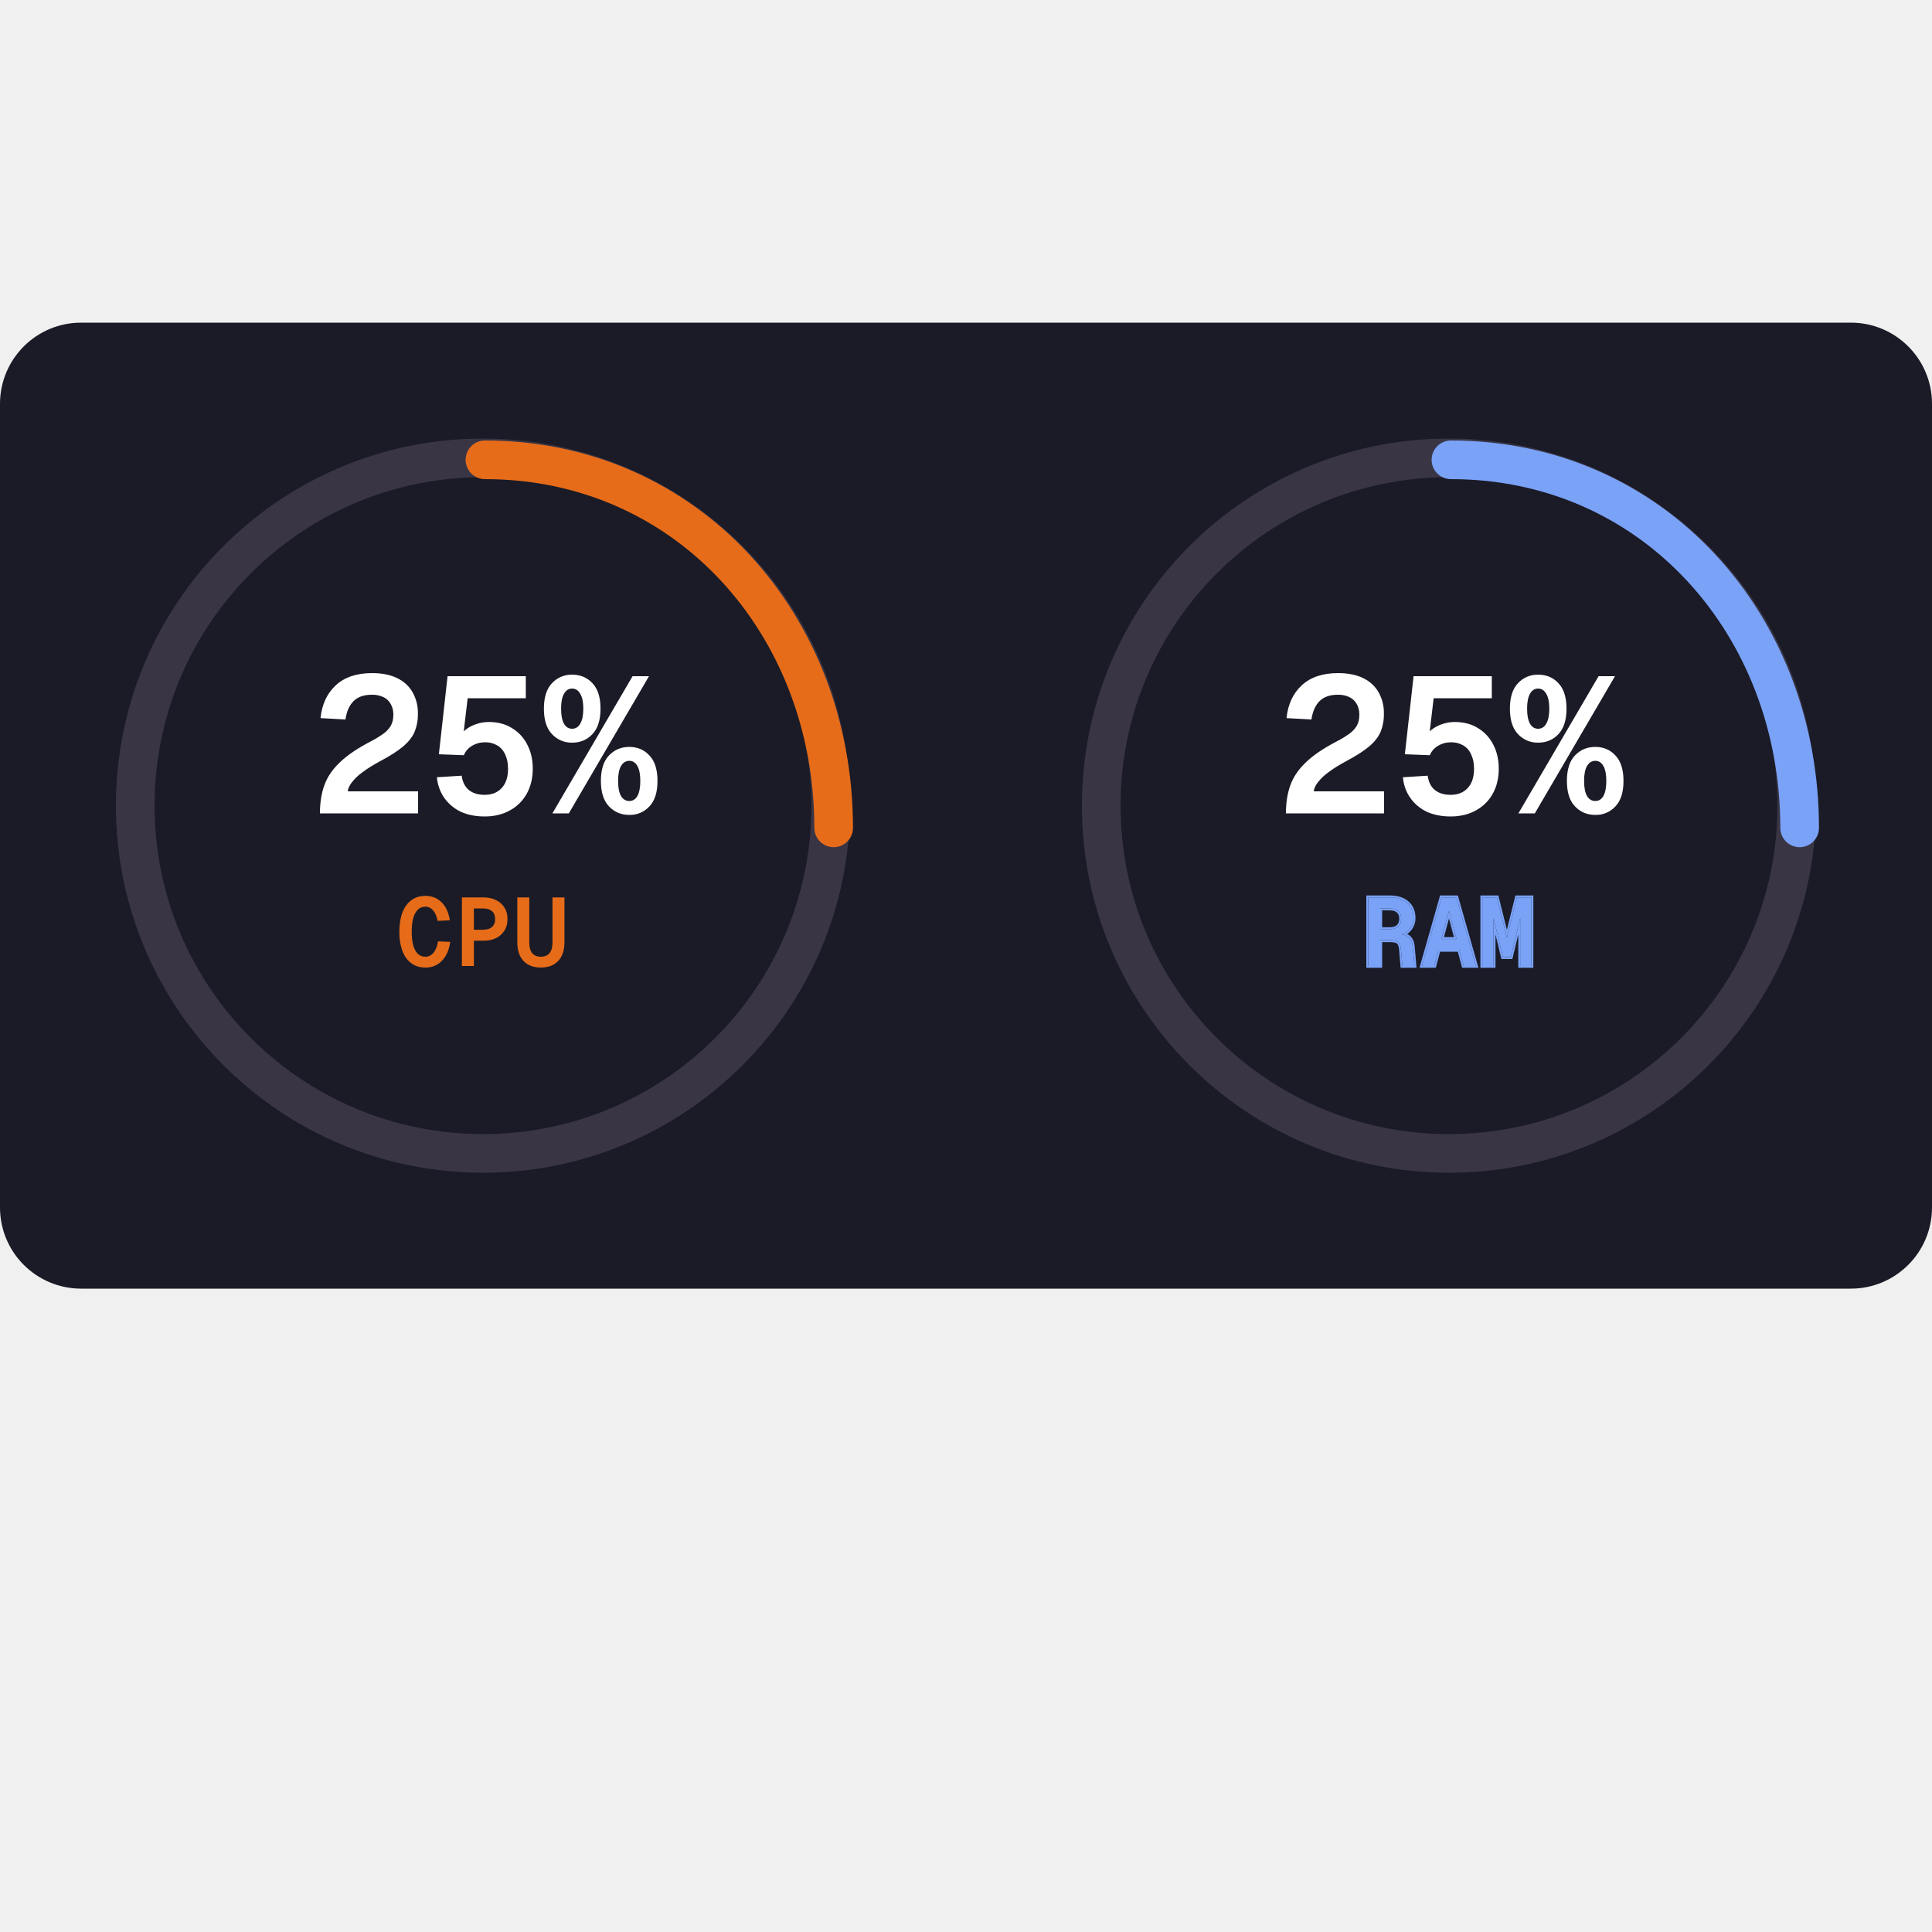
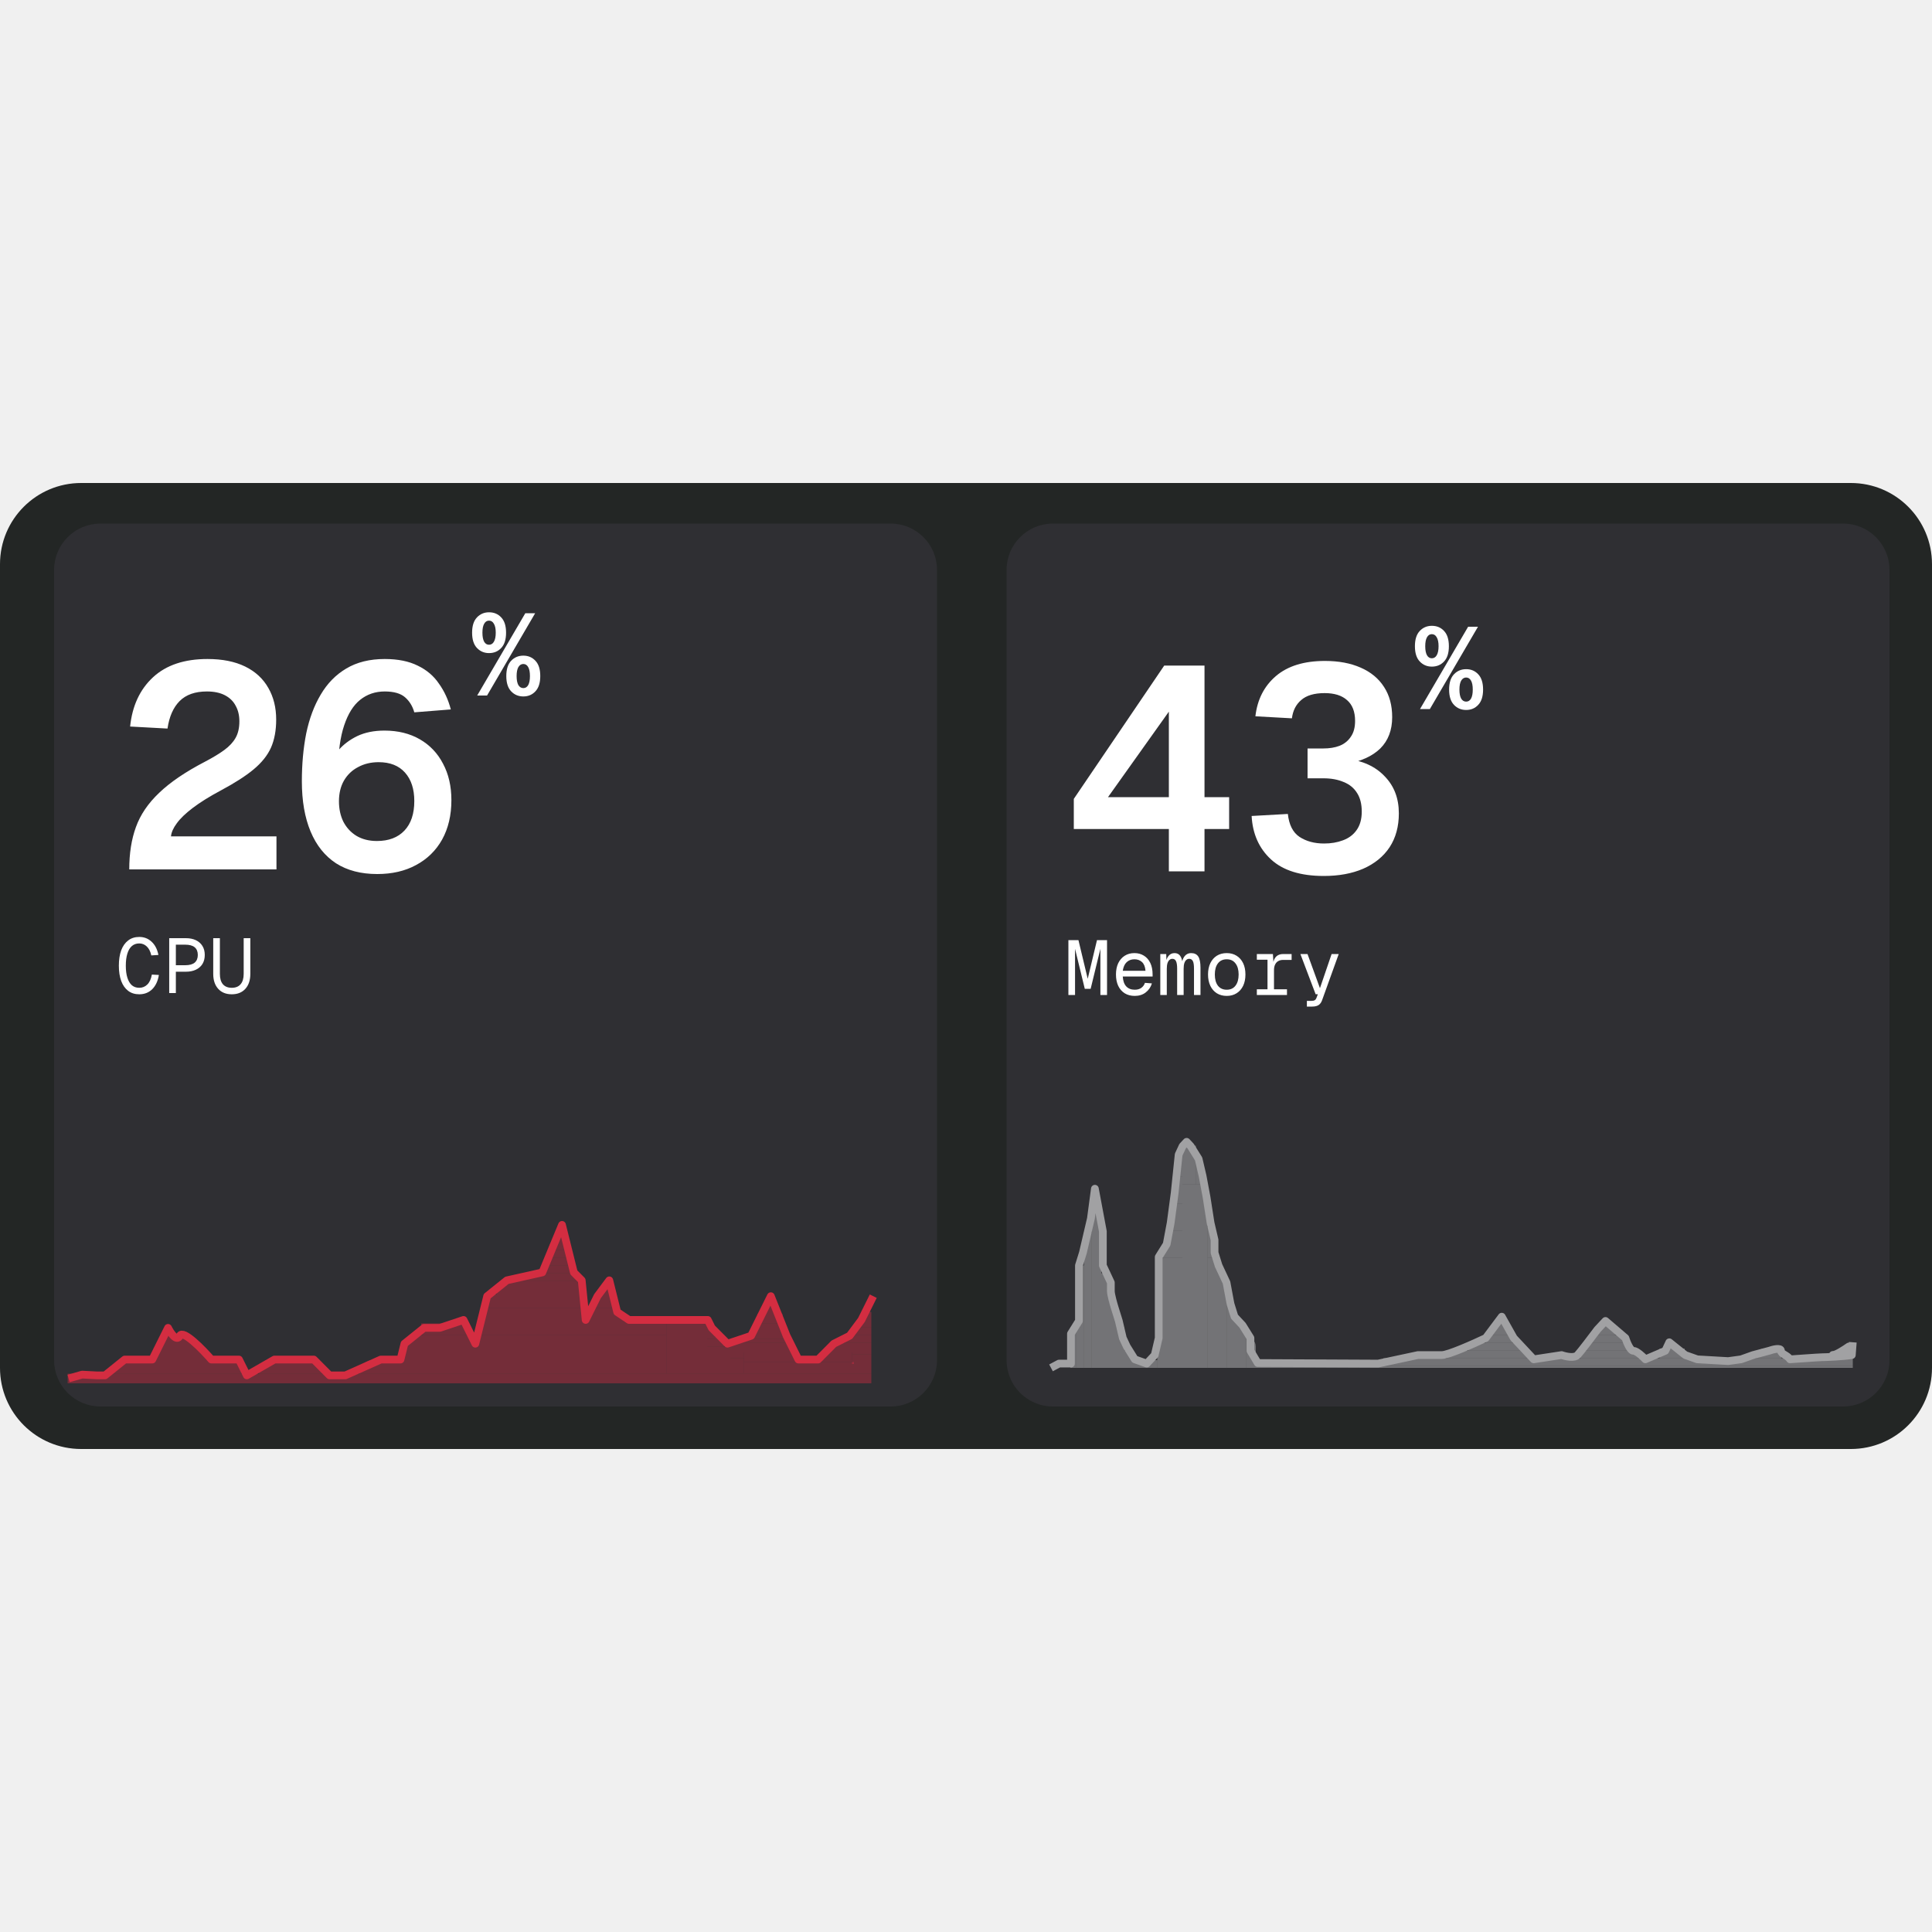
- <svg xmlns="http://www.w3.org/2000/svg" width="1000" height="1000" fill="none" viewBox="0 0 1000 1000">
-   <g clip-path="url(#a)">
-     <rect width="1000" height="500" y="167" fill="#1a1b26" rx="42" />
-     <circle cx="250" cy="417" r="180" stroke="#393545" stroke-width="20" />
-     <path stroke="#e66c1a" stroke-linecap="round" stroke-width="20" d="M251 238c104.93 0 180.5 85.57 180.5 190.5" />
-     <path fill="#e66c1a" d="M220.2 500.8q-4.35 0-7.35-2.25t-4.6-6.4a28 28 0 0 1-1.55-9.85q0-5.75 1.55-9.9 1.6-4.15 4.6-6.4 3-2.3 7.35-2.3 5 0 8.35 3.3t4.3 9.35l-6.35.3q-.65-3.6-2.35-5.45a5 5 0 0 0-3.95-1.9q-2.35 0-3.95 1.55a9.5 9.5 0 0 0-2.35 4.4q-.8 2.9-.8 7.05 0 4.1.8 7a9.5 9.5 0 0 0 2.35 4.4q1.6 1.5 3.95 1.5 2.4 0 4.15-2 1.75-2.05 2.35-5.95l6.35.25q-.9 6.3-4.3 9.8a11.3 11.3 0 0 1-8.55 3.5m18.88-.8v-35.5h11.25q3.65 0 6.45 1.4t4.35 3.9a11 11 0 0 1 1.55 5.95q0 3.4-1.55 5.9a10.5 10.5 0 0 1-4.35 3.9q-2.8 1.35-6.45 1.35h-5.05V500zm6.2-18.75h4.4q3.35 0 4.95-1.4a5.2 5.2 0 0 0 1.65-4.1q0-2.75-1.65-4.15-1.6-1.4-4.95-1.4h-4.4zm34.68 19.55q-5.75 0-9-3.4-3.2-3.45-3.2-9.7v-23.2h6.2v23.6q0 3.4 1.5 5.25 1.54 1.85 4.5 1.85t4.45-1.85q1.55-1.84 1.55-5.25v-23.6h6.2v23.2q0 6.25-3.25 9.7-3.2 3.4-8.95 3.4" />
-     <path fill="#fff" d="M165.6 421q0-8.3 2.3-14.6 2.3-6.4 8-11.8 5.7-5.5 15.9-10.8a53 53 0 0 0 6.6-4 13.5 13.5 0 0 0 3.9-4.2q1.3-2.3 1.3-5.7 0-3.1-1.3-5.4a8.4 8.4 0 0 0-3.7-3.6 13 13 0 0 0-6.2-1.3q-6.1 0-9.4 3.3t-4.2 9.5l-12.9-.7q1.1-10.7 7.9-17t18.8-6.3q7.7 0 13 2.6t8 7.4a21.5 21.5 0 0 1 2.7 10.9 24 24 0 0 1-1.8 9.7q-1.8 4-6 7.5-4.1 3.4-11.2 7.2-6 3.2-9.8 6.1a26 26 0 0 0-5.5 5.3q-1.8 2.4-2 4.5h36.4V421zm85.26 1.6q-7.3 0-12.7-2.6a22 22 0 0 1-8.4-7.3 21.6 21.6 0 0 1-3.6-10.4l12.8-.8q.7 4.9 3.7 7.4 3.1 2.5 8.2 2.5 5.6 0 8.8-3.5 3.3-3.5 3.3-10 0-4.3-1.5-7.4a10 10 0 0 0-4.1-4.7 12.3 12.3 0 0 0-6.4-1.6q-3.6 0-6.6 1.8t-4.3 4.9l-12.9-.5 4.5-40.4h40.5v11.4h-30.1l-2.7 22.8-2.6-1.4q1.6-3 4.1-5a18 18 0 0 1 5.6-3q3.2-1.1 6.5-1.1 7 0 12.1 3.2a21 21 0 0 1 7.9 8.6q2.8 5.4 2.8 12.4 0 7.3-3.1 12.9a21.7 21.7 0 0 1-8.8 8.7q-5.6 3.1-13 3.1m45.26-38.2a13.8 13.8 0 0 1-10.4-4.4q-4.2-4.4-4.2-13.2t4.2-13.2a13.8 13.8 0 0 1 10.4-4.4q6.4 0 10.5 4.4 4.2 4.4 4.2 13.2t-4.2 13.2q-4.1 4.4-10.5 4.4m0-7.2q2.7 0 4.2-2.6 1.6-2.7 1.6-7.8t-1.6-7.7q-1.5-2.7-4.2-2.7t-4.2 2.7q-1.5 2.6-1.5 7.7t1.5 7.8q1.5 2.6 4.2 2.6m-10.2 43.8 41.5-71h8.5l-41.5 71zm39.8.8q-6.3 0-10.5-4.4t-4.2-13.2 4.2-13.2 10.5-4.4 10.4 4.4q4.2 4.4 4.2 13.2t-4.2 13.2a13.6 13.6 0 0 1-10.4 4.4m0-7.2q2.7 0 4.2-2.6 1.5-2.7 1.5-7.8t-1.5-7.7q-1.5-2.7-4.2-2.7t-4.3 2.7q-1.5 2.6-1.5 7.7t1.5 7.8q1.6 2.6 4.3 2.6" />
-     <circle cx="750" cy="417" r="180" stroke="#393545" stroke-width="20" />
-     <path stroke="#7aa2f7" stroke-linecap="round" stroke-width="20" d="M751 238c104.93 0 180.5 85.57 180.5 190.5" />
-     <mask id="b" width="87" height="38" x="707" y="463" fill="#000" maskUnits="userSpaceOnUse">
-       <path fill="#fff" d="M707 463h87v38h-87z" />
-       <path d="M708.2 500v-35.5h11.25q5.7 0 8.95 2.85t3.25 7.8q0 2.55-1.15 4.5a8.5 8.5 0 0 1-2.95 3.1 9 9 0 0 1-4.05 1.25l-.2-.65q3.85.15 5.75 1.7 1.9 1.5 2.2 4.95l.85 10h-6.2l-.75-8.55a7 7 0 0 0-.75-2.95 3 3 0 0 0-1.75-1.45 10 10 0 0 0-3.2-.4h-5.05V500zm6.2-19.05h4.9q2.9 0 4.4-1.4 1.55-1.4 1.55-4t-1.55-3.95q-1.5-1.4-4.4-1.4h-4.9zM736.03 500l10.1-35.5h7.7l10.1 35.5h-6.35l-7.6-28.5-7.6 28.5zm6.2-8.4 1.7-5.55h12.1l1.7 5.55zm35.68 3.8-5.6-23.3.75-.1v28h-5.8v-35.5h7.5l6.15 24.7h-1.9l6.15-24.7h7.5V500h-5.8v-28l.75.1-5.6 23.3z" />
-     </mask>
-     <path fill="#7aa2f7" d="M708.2 500v-35.5h11.25q5.7 0 8.95 2.85t3.25 7.8q0 2.55-1.15 4.5a8.5 8.5 0 0 1-2.95 3.1 9 9 0 0 1-4.05 1.25l-.2-.65q3.85.15 5.75 1.7 1.9 1.5 2.2 4.95l.85 10h-6.2l-.75-8.55a7 7 0 0 0-.75-2.95 3 3 0 0 0-1.75-1.45 10 10 0 0 0-3.2-.4h-5.05V500zm6.2-19.05h4.9q2.9 0 4.4-1.4 1.55-1.4 1.55-4t-1.55-3.95q-1.5-1.4-4.4-1.4h-4.9zM736.03 500l10.1-35.5h7.7l10.1 35.5h-6.35l-7.6-28.5-7.6 28.5zm6.2-8.4 1.7-5.55h12.1l1.7 5.55zm35.68 3.8-5.6-23.3.75-.1v28h-5.8v-35.5h7.5l6.15 24.7h-1.9l6.15-24.7h7.5V500h-5.8v-28l.75.1-5.6 23.3z" />
-     <path fill="#7aa2f7" d="M708.2 500h-1v1h1zm0-35.5v-1h-1v1zm20.2 2.85.66-.75zm2.1 12.3-.86-.5h-.01zm-2.95 3.1.51.86h.01v-.01zM723.5 484l-.96.3.24.75.79-.05zm-.2-.65.04-1-1.41-.05.41 1.34zm5.75 1.7-.63.77v.01h.01zm2.2 4.95 1-.08zm.85 10v1h1.09l-.1-1.08zm-6.2 0-1 .09.08.91h.92zm-.75-8.55-1 .08zm-.75-2.95-.89.46.01.02.01.02zm-1.75-1.45-.33.94h.01zm-8.25-.4v-1h-1v1zm0 13.35v1h1v-1zm0-19.05h-1v1h1zm9.3-1.4-.67-.74h-.01zm0-7.95-.68.73.01.01.01.01zm-9.3-1.4v-1h-1v1zm-6.2 29.8h1v-35.5h-2V500zm0-35.5v1h11.25v-2H708.2zm11.25 0v1c3.64 0 6.36.9 8.3 2.6l.65-.75.66-.75c-2.4-2.1-5.65-3.1-9.61-3.1zm8.95 2.85-.66.75c1.92 1.68 2.91 4 2.91 7.05h2c0-3.54-1.17-6.43-3.6-8.55zm3.25 7.8h-1a7.7 7.7 0 0 1-1.01 4l.86.5.86.5a9.7 9.7 0 0 0 1.29-5zm-1.15 4.5-.87-.5a7.5 7.5 0 0 1-2.6 2.75l.52.85.53.85a9.5 9.5 0 0 0 3.3-3.46zm-2.95 3.1-.51-.86a8 8 0 0 1-3.6 1.11l.06 1 .07 1q2.43-.16 4.5-1.39zM723.5 484l.96-.3-.2-.64-.96.29-.96.3.2.64zm-.2-.65-.04 1c2.47.1 4.13.64 5.16 1.47l.63-.77.63-.78c-1.5-1.22-3.67-1.81-6.34-1.92zm5.75 1.7-.62.78c.97.77 1.64 2.11 1.82 4.26l1-.09 1-.09c-.22-2.45-1.02-4.41-2.58-5.65zm2.2 4.95-1 .08.85 10 1-.08 1-.08-.85-10zm.85 10v-1h-6.2v2h6.2zm-6.2 0 1-.09-.75-8.55-1 .09-1 .09.75 8.55zm-.75-8.55 1-.08a8 8 0 0 0-.88-3.37l-.87.5-.87.5c.3.52.53 1.33.62 2.53zm-.75-2.95.89-.46q-.77-1.43-2.32-1.94l-.32.95-.32.95q.85.28 1.18.96zm-1.75-1.45.33-.94q-1.4-.47-3.53-.46v2a9 9 0 0 1 2.87.34zm-3.2-.4v-1h-5.05v2h5.05zm-5.05 0h-1V500h2v-13.35zm0 13.35v-1h-6.2v2h6.2zm0-19.05v1h4.9v-2h-4.9zm4.9 0v1c2.08 0 3.83-.5 5.08-1.67l-.68-.73-.68-.73c-.75.7-1.93 1.13-3.72 1.13zm4.4-1.4.67.74c1.3-1.17 1.88-2.8 1.88-4.74h-2c0 1.52-.45 2.56-1.22 3.26zm1.55-4h1c0-1.94-.59-3.57-1.9-4.7l-.65.75-.66.75c.76.67 1.21 1.67 1.21 3.2zm-1.55-3.95.68-.73c-1.25-1.17-3-1.67-5.08-1.67v2c1.79 0 2.97.43 3.72 1.13zm-4.4-1.4v-1h-4.9v2h4.9zm-4.9 0h-1v10.75h2V470.2zm21.63 29.8-.96-.27-.36 1.27h1.32zm10.1-35.5v-1h-.75l-.21.73zm7.7 0 .96-.27-.2-.73h-.76zm10.1 35.5v1h1.33l-.37-1.27zm-6.35 0-.97.26.2.74h.77zm-7.6-28.5.97-.26-.97-3.62-.97 3.62zm-7.6 28.5v1h.77l.2-.74zm-.15-8.4-.96-.3-.4 1.3h1.36zm1.7-5.55v-1h-.74l-.22.7zm12.1 0 .96-.3-.22-.7h-.74zm1.7 5.55v1h1.35l-.4-1.3zm-21.7 8.4.96.27 10.1-35.5-.96-.27-.96-.27-10.1 35.5zm10.1-35.5v1h7.7v-2h-7.7zm7.7 0-.96.27 10.1 35.5.96-.27.96-.27-10.1-35.5zm10.1 35.5v-1h-6.35v2h6.35zm-6.35 0 .97-.26-7.6-28.5-.97.26-.97.26 7.6 28.5zm-7.6-28.5-.97-.26-7.6 28.5.97.26.97.26 7.6-28.5zm-7.6 28.5v-1h-6.35v2h6.35zm-.15-8.4.96.3 1.7-5.56-.96-.29-.96-.3-1.7 5.56zm1.7-5.55v1h12.1v-2h-12.1zm12.1 0-.96.3 1.7 5.54.96-.29.96-.3-1.7-5.54zm1.7 5.55v-1h-15.5v2h15.5zm20.18 3.8-.97.23.18.77h.8zm-5.6-23.3-.13-1-1.1.15.26 1.08zm.75-.1h1v-1.14l-1.13.15zm0 28v1h1v-1zm-5.8 0h-1v1h1zm0-35.5v-1h-1v1zm7.5 0 .97-.24-.19-.76h-.78zm6.15 24.7v1h1.28l-.3-1.24zm-1.9 0-.97-.24-.3 1.24H779zm6.15-24.7v-1h-.78l-.19.76zm7.5 0h1v-1h-1zm0 35.5v1h1v-1zm-5.8 0h-1v1h1zm0-28 .13-1-1.13-.14V472zm.75.1.97.23.26-1.07-1.1-.15zm-5.6 23.3v1h.79l.18-.77zm-4.1 0 .97-.23-5.6-23.3-.97.23-.97.23 5.6 23.3zm-5.6-23.3.13 1 .75-.1-.13-1-.13-1-.75.1zm.75-.1h-1v28h2v-28zm0 28v-1h-5.8v2h5.8zm-5.8 0h1v-35.5h-2V500zm0-35.5v1h7.5v-2h-7.5zm7.5 0-.97.24 6.15 24.7.97-.24.97-.24-6.15-24.7zm6.15 24.7v-1h-1.9v2h1.9zm-1.9 0 .97.24 6.15-24.7-.97-.24-.97-.24-6.15 24.7zm6.15-24.7v1h7.5v-2h-7.5zm7.5 0h-1V500h2v-35.5zm0 35.5v-1h-5.8v2h5.8zm-5.8 0h1v-28h-2v28zm0-28-.13 1 .75.1.13-1 .13-1-.75-.1zm.75.1-.97-.23-5.6 23.3.97.23.97.23 5.6-23.3zm-5.6 23.3v-1h-4.1v2h4.1z" mask="url(#b)" />
-     <path fill="#fff" d="M665.6 421q0-8.3 2.3-14.6 2.3-6.4 8-11.8 5.7-5.5 15.9-10.8a53 53 0 0 0 6.6-4 13.5 13.5 0 0 0 3.9-4.2q1.3-2.3 1.3-5.7 0-3.1-1.3-5.4a8.4 8.4 0 0 0-3.7-3.6 13 13 0 0 0-6.2-1.3q-6.1 0-9.4 3.3t-4.2 9.5l-12.9-.7q1.1-10.7 7.9-17t18.8-6.3q7.7 0 13 2.6t8 7.4a21.5 21.5 0 0 1 2.7 10.9 24 24 0 0 1-1.8 9.7q-1.8 4-6 7.5-4.1 3.4-11.2 7.2-6 3.2-9.8 6.1a26 26 0 0 0-5.5 5.3q-1.8 2.4-2 4.5h36.4V421zm85.26 1.6q-7.3 0-12.7-2.6a22 22 0 0 1-8.4-7.3 21.6 21.6 0 0 1-3.6-10.4l12.8-.8q.7 4.9 3.7 7.4 3.1 2.5 8.2 2.5 5.6 0 8.8-3.5 3.3-3.5 3.3-10 0-4.3-1.5-7.4a10 10 0 0 0-4.1-4.7 12.3 12.3 0 0 0-6.4-1.6q-3.6 0-6.6 1.8t-4.3 4.9l-12.9-.5 4.5-40.4h40.5v11.4h-30.1l-2.7 22.8-2.6-1.4q1.6-3 4.1-5a18 18 0 0 1 5.6-3q3.2-1.1 6.5-1.1 7 0 12.1 3.2a21 21 0 0 1 7.9 8.6q2.8 5.4 2.8 12.4 0 7.3-3.1 12.9a21.7 21.7 0 0 1-8.8 8.7q-5.6 3.1-13 3.1m45.26-38.2a13.8 13.8 0 0 1-10.4-4.4q-4.2-4.4-4.2-13.2t4.2-13.2a13.8 13.8 0 0 1 10.4-4.4q6.4 0 10.5 4.4 4.2 4.4 4.2 13.2t-4.2 13.2q-4.1 4.4-10.5 4.4m0-7.2q2.7 0 4.2-2.6 1.6-2.7 1.6-7.8t-1.6-7.7q-1.5-2.7-4.2-2.7t-4.2 2.7q-1.5 2.6-1.5 7.7t1.5 7.8q1.5 2.6 4.2 2.6m-10.2 43.8 41.5-71h8.5l-41.5 71zm39.8.8q-6.3 0-10.5-4.4t-4.2-13.2 4.2-13.2 10.5-4.4 10.4 4.4q4.2 4.4 4.2 13.2t-4.2 13.2a13.6 13.6 0 0 1-10.4 4.4m0-7.2q2.7 0 4.2-2.6 1.5-2.7 1.5-7.8t-1.5-7.7q-1.5-2.7-4.2-2.7t-4.3 2.7q-1.5 2.6-1.5 7.7t1.5 7.8q1.6 2.6 4.3 2.6" />
+ <svg xmlns="http://www.w3.org/2000/svg" width="1000" height="1000" viewBox="0 0 1000 1000" fill="none">
+   <g clip-path="url(#clip0_7_327)">
+     <rect y="250" width="1000" height="500" rx="42" fill="#232625" />
+     <rect x="28" y="271" width="457" height="457" rx="24" fill="#2F2F33" />
+     <rect x="35" y="711" width="416" height="5" fill="#D42D41" fill-opacity="0.42" />
+     <path d="M58 711C58 707.134 61.134 704 65 704H125V711H58V711Z" fill="#D42D41" fill-opacity="0.42" />
+     <path d="M134 711C134 707.134 137.134 704 141 704H160C163.866 704 167 707.134 167 711V711H134V711Z" fill="#D42D41" fill-opacity="0.42" />
+     <path d="M186 711C186 707.134 189.134 704 193 704H244V711H186V711Z" fill="#D42D41" fill-opacity="0.42" />
+     <path d="M209 702C209 695.925 213.925 691 220 691H345V704H209V702Z" fill="#D42D41" fill-opacity="0.42" />
+     <path d="M252 704H345V711H252V704Z" fill="#D42D41" fill-opacity="0.42" />
+     <path d="M249 684H345V691H249V684Z" fill="#D42D41" fill-opacity="0.42" />
+     <path d="M249 677H316C319.866 677 323 680.134 323 684V684H249V677Z" fill="#D42D41" fill-opacity="0.42" />
+     <path d="M249 677C249 673.134 252.134 670 256 670H303V677H249V677Z" fill="#D42D41" fill-opacity="0.42" />
+     <path d="M308 676C308 670.477 312.477 666 318 666V666V677H308V676Z" fill="#D42D41" fill-opacity="0.42" />
+     <path d="M257 670C257 666.134 260.134 663 264 663H302V670H257V670Z" fill="#D42D41" fill-opacity="0.42" />
+     <path d="M270 663C270 660.791 271.791 659 274 659H297C299.209 659 301 660.791 301 663V663H270V663Z" fill="#D42D41" fill-opacity="0.42" />
+     <path d="M279 659C279 656.791 280.791 655 283 655H295C297.209 655 299 656.791 299 659V659H279V659Z" fill="#D42D41" fill-opacity="0.42" />
+     <path d="M282 655C282 652.791 283.791 651 286 651H293C295.209 651 297 652.791 297 655V655H282V655Z" fill="#D42D41" fill-opacity="0.42" />
+     <path d="M284 651C284 648.791 285.791 647 288 647H291.881C293.603 647 295 648.397 295 650.119V651H284V651Z" fill="#D42D41" fill-opacity="0.42" />
+     <path d="M284 647C284 643.134 287.134 640 291 640H291.881C293.603 640 295 641.397 295 643.119V647H284V647Z" fill="#D42D41" fill-opacity="0.42" />
+     <path d="M79 702.39C79 696.099 84.099 691 90.39 691H94C101.18 691 107 696.82 107 704V704H79V702.39Z" fill="#D42D41" fill-opacity="0.42" />
+     <path d="M441 701H451V706H441V701Z" fill="#D42D41" fill-opacity="0.42" />
+     <path d="M425 700H441V705H425V700Z" fill="#D42D41" fill-opacity="0.42" />
+     <path d="M430 695H451V700H430V695Z" fill="#D42D41" fill-opacity="0.42" />
+     <path d="M437 691H451V695H437V691Z" fill="#D42D41" fill-opacity="0.42" />
+     <path d="M442 687H451V691H442V687Z" fill="#D42D41" fill-opacity="0.42" />
+     <path d="M445 682H451V687H445V682Z" fill="#D42D41" fill-opacity="0.42" />
+     <path d="M447 679H451V682H447V679Z" fill="#D42D41" fill-opacity="0.42" />
+     <path d="M441 700H451V701H441V700Z" fill="#D42D41" fill-opacity="0.42" />
+     <path d="M442 706H451V711H442V706Z" fill="#D42D41" fill-opacity="0.42" />
+     <path d="M385 705H442V711H385V705Z" fill="#D42D41" fill-opacity="0.42" />
+     <path d="M382 695H410V700H382V695Z" fill="#D42D41" fill-opacity="0.42" />
+     <path d="M384 693H410V695H384V693Z" fill="#D42D41" fill-opacity="0.42" />
+     <path d="M390 690H408V692H390V690Z" fill="#D42D41" fill-opacity="0.42" />
+     <path d="M390 692H408V693H390V692Z" fill="#D42D41" fill-opacity="0.42" />
+     <path d="M391 685H406V690H391V685Z" fill="#D42D41" fill-opacity="0.42" />
+     <path d="M392 680H405V685H392V680Z" fill="#D42D41" fill-opacity="0.42" />
+     <path d="M395 675H401V680H395V675Z" fill="#D42D41" fill-opacity="0.42" />
+     <path d="M378 703H385V711H378V703Z" fill="#D42D41" fill-opacity="0.42" />
+     <path d="M378 695H382V703H378V695Z" fill="#D42D41" fill-opacity="0.42" />
+     <path d="M382 700H385V703H382V700Z" fill="#D42D41" fill-opacity="0.42" />
+     <path d="M385 700H413V705H385V700Z" fill="#D42D41" fill-opacity="0.42" />
+     <path d="M345 682H366V711H345V682Z" fill="#D42D41" fill-opacity="0.42" />
+     <path d="M366 697H378V711H366V697Z" fill="#D42D41" fill-opacity="0.42" />
+     <path d="M366 687H370V693H366V687Z" fill="#D42D41" fill-opacity="0.42" />
+     <path d="M366 693H370V697H366V693Z" fill="#D42D41" fill-opacity="0.42" />
+     <path d="M370 692H375V697H370V692Z" fill="#D42D41" fill-opacity="0.42" />
+     <path d="M244 704H252V711H244V704Z" fill="#D42D41" fill-opacity="0.42" />
+     <path d="M218 685H242V691H218V685Z" fill="#D42D41" fill-opacity="0.42" />
+     <path d="M35.5 713.5L42.5 711.5L50.275 711.9H54.353L64.549 703.7H72.706H78.823L86.98 687.3C88.34 690.033 91.467 694.68 93.098 691.4C94.729 688.12 104.654 698.233 109.412 703.7H123.686L127.765 711.9L142.039 703.7H162.431L170.588 711.9H178.745L197.098 703.7H207.294L209.333 695.5L219.529 687.3H227.686L239.922 683.2L246.039 695.5L252.157 670.9L262.353 662.7L280.706 658.6L290.902 634L297.02 658.6L301.098 662.7L303.137 683.2L309.255 670.9L315.373 662.7L319.451 679.1L325.569 683.2H339.843H360.235H366.353L368.392 687.3L372.471 691.4L376.549 695.5L388.784 691.4L394.902 679.1L398.98 670.9L407.137 691.4L413.255 703.7H423.451L431.608 695.5L439.765 691.4L445.882 683.2L452 670.9" stroke="#D42D41" stroke-width="4" stroke-linejoin="round" />
+     <rect x="521" y="271" width="457" height="457" rx="24" fill="#2F2F33" />
+     <rect x="565" y="627" width="5" height="81" fill="#D9D9D9" fill-opacity="0.4" />
+     <rect x="561" y="638" width="4" height="70" fill="#D9D9D9" fill-opacity="0.4" />
+     <rect x="557" y="655" width="4" height="53" fill="#D9D9D9" fill-opacity="0.4" />
+     <rect x="570" y="659" width="4" height="49" fill="#D9D9D9" fill-opacity="0.4" />
+     <rect x="574" y="674" width="4" height="34" fill="#D9D9D9" fill-opacity="0.4" />
+     <rect x="578" y="687" width="4" height="21" fill="#D9D9D9" fill-opacity="0.4" />
+     <rect x="582" y="699" width="4" height="9" fill="#D9D9D9" fill-opacity="0.4" />
+     <rect x="586" y="704" width="13" height="4" fill="#D9D9D9" fill-opacity="0.4" />
+     <rect x="599" y="651" width="13" height="57" fill="#D9D9D9" fill-opacity="0.4" />
+     <rect x="602" y="644" width="10" height="7" fill="#D9D9D9" fill-opacity="0.4" />
+     <rect x="604" y="637" width="8" height="7" fill="#D9D9D9" fill-opacity="0.4" />
+     <rect x="606" y="630" width="6" height="7" fill="#D9D9D9" fill-opacity="0.4" />
+     <rect x="606" y="623" width="6" height="7" fill="#D9D9D9" fill-opacity="0.4" />
+     <rect x="607" y="616" width="5" height="7" fill="#D9D9D9" fill-opacity="0.4" />
+     <rect x="607" y="609" width="5" height="7" fill="#D9D9D9" fill-opacity="0.4" />
+     <rect x="612" y="593" width="7" height="20" fill="#D9D9D9" fill-opacity="0.4" />
+     <rect x="619" y="600" width="3" height="13" fill="#D9D9D9" fill-opacity="0.4" />
+     <rect x="609" y="596" width="3" height="13" fill="#D9D9D9" fill-opacity="0.4" />
+     <rect x="625" y="635" width="3" height="16" fill="#D9D9D9" fill-opacity="0.4" />
+     <rect x="716" y="707" width="4" height="243" transform="rotate(-90 716 707)" fill="#D9D9D9" fill-opacity="0.4" />
+     <rect x="749" y="703" width="4" height="42" transform="rotate(-90 749 703)" fill="#D9D9D9" fill-opacity="0.4" />
+     <rect x="760" y="699" width="4" height="28" transform="rotate(-90 760 699)" fill="#D9D9D9" fill-opacity="0.4" />
+     <rect x="818" y="703" width="4" height="30" transform="rotate(-90 818 703)" fill="#D9D9D9" fill-opacity="0.4" />
+     <rect x="821" y="699" width="4" height="23" transform="rotate(-90 821 699)" fill="#D9D9D9" fill-opacity="0.4" />
+     <rect x="823" y="695" width="4" height="18" transform="rotate(-90 823 695)" fill="#D9D9D9" fill-opacity="0.4" />
+     <rect x="859" y="703" width="5" height="13" transform="rotate(-90 859 703)" fill="#D9D9D9" fill-opacity="0.4" />
+     <path d="M909 703V702C909 699.791 910.791 698 913 698H918C920.209 698 922 699.791 922 702V703H909Z" fill="#D9D9D9" fill-opacity="0.4" />
+     <path d="M826 691V691C826 688.239 828.239 686 831 686H835.5C836.881 686 838 687.119 838 688.5V688.5C838 689.881 836.881 691 835.5 691H826Z" fill="#D9D9D9" fill-opacity="0.4" />
+     <rect x="769" y="695" width="4" height="14" transform="rotate(-90 769 695)" fill="#D9D9D9" fill-opacity="0.4" />
+     <path d="M772 691V686.429C772 685.64 772.64 685 773.429 685H776C779.314 685 782 687.686 782 691V691H772Z" fill="#D9D9D9" fill-opacity="0.4" />
+     <rect x="650" y="707" width="309" height="1" fill="#D9D9D9" fill-opacity="0.4" />
+     <rect x="554" y="687" width="3" height="21" fill="#D9D9D9" fill-opacity="0.4" />
+     <rect x="625" y="651" width="5" height="57" fill="#D9D9D9" fill-opacity="0.4" />
+     <path d="M630 658V658C632.761 658 635 660.239 635 663V708H630V658Z" fill="#D9D9D9" fill-opacity="0.4" />
+     <path d="M635 675V675C637.761 675 640 677.239 640 680V708H635V675Z" fill="#D9D9D9" fill-opacity="0.4" />
+     <path d="M640 685V685C642.761 685 645 687.239 645 690V708H640V685Z" fill="#D9D9D9" fill-opacity="0.4" />
+     <path d="M645 692V692C647.761 692 650 694.239 650 697V708H645V692Z" fill="#D9D9D9" fill-opacity="0.4" />
+     <rect x="612" y="613" width="13" height="95" fill="#D9D9D9" fill-opacity="0.4" />
+     <path d="M605 451V429.1H555.8V413.5L602.6 344.5H623.45V412.6H636.2V429.1H623.45V451H605ZM573.5 412.6H605V368.35L573.5 412.6ZM685.191 453.4C673.191 453.4 664.091 450.55 657.891 444.85C651.691 439.15 648.341 431.65 647.841 422.35L666.591 421.3C667.191 426.9 669.191 430.85 672.591 433.15C676.091 435.45 680.341 436.6 685.341 436.6C688.941 436.6 692.191 436.05 695.091 434.95C698.091 433.85 700.441 432.1 702.141 429.7C703.941 427.2 704.841 424 704.841 420.1C704.841 416.2 704.041 413 702.441 410.5C700.841 407.9 698.541 406 695.541 404.8C692.541 403.5 689.041 402.85 685.041 402.85H676.791V387.4H685.041C688.141 387.4 690.891 386.95 693.291 386.05C695.791 385.05 697.741 383.5 699.141 381.4C700.641 379.3 701.391 376.55 701.391 373.15C701.391 368.35 699.991 364.75 697.191 362.35C694.491 359.95 690.641 358.75 685.641 358.75C680.241 358.75 676.191 359.95 673.491 362.35C670.791 364.65 669.191 367.8 668.691 371.8L649.791 370.75C650.791 362.05 654.341 355.1 660.441 349.9C666.541 344.7 674.991 342.1 685.791 342.1C692.891 342.1 699.041 343.25 704.241 345.55C709.541 347.85 713.591 351.2 716.391 355.6C719.191 359.9 720.591 365.1 720.591 371.2C720.591 377.9 718.541 383.3 714.441 387.4C710.341 391.4 704.391 394.1 696.591 395.5V392.65C705.191 393.65 711.891 396.7 716.691 401.8C721.591 406.8 724.041 413.2 724.041 421C724.041 427.8 722.441 433.65 719.241 438.55C716.041 443.35 711.491 447.05 705.591 449.65C699.791 452.15 692.991 453.4 685.191 453.4Z" fill="white" />
+     <path d="M741.12 345.04C738.64 345.04 736.56 344.16 734.88 342.4C733.2 340.64 732.36 338 732.36 334.48C732.36 330.96 733.2 328.32 734.88 326.56C736.56 324.8 738.64 323.92 741.12 323.92C743.68 323.92 745.78 324.8 747.42 326.56C749.1 328.32 749.94 330.96 749.94 334.48C749.94 338 749.1 340.64 747.42 342.4C745.78 344.16 743.68 345.04 741.12 345.04ZM741.12 340.72C742.2 340.72 743.04 340.2 743.64 339.16C744.28 338.08 744.6 336.52 744.6 334.48C744.6 332.44 744.28 330.9 743.64 329.86C743.04 328.78 742.2 328.24 741.12 328.24C740.04 328.24 739.2 328.78 738.6 329.86C738 330.9 737.7 332.44 737.7 334.48C737.7 336.52 738 338.08 738.6 339.16C739.2 340.2 740.04 340.72 741.12 340.72ZM735 367L759.9 324.4H765L740.1 367H735ZM758.88 367.48C756.36 367.48 754.26 366.6 752.58 364.84C750.9 363.08 750.06 360.44 750.06 356.92C750.06 353.4 750.9 350.76 752.58 349C754.26 347.24 756.36 346.36 758.88 346.36C761.4 346.36 763.48 347.24 765.12 349C766.8 350.76 767.64 353.4 767.64 356.92C767.64 360.44 766.8 363.08 765.12 364.84C763.48 366.6 761.4 367.48 758.88 367.48ZM758.88 363.16C759.96 363.16 760.8 362.64 761.4 361.6C762 360.52 762.3 358.96 762.3 356.92C762.3 354.88 762 353.34 761.4 352.3C760.8 351.22 759.96 350.68 758.88 350.68C757.8 350.68 756.94 351.22 756.3 352.3C755.7 353.34 755.4 354.88 755.4 356.92C755.4 358.96 755.7 360.52 756.3 361.6C756.94 362.64 757.8 363.16 758.88 363.16Z" fill="white" />
+     <path d="M561.48 511.8L556.12 489.8H556.44V515H553V486.6H558.2L563.8 509.96H562.2L567.8 486.6H573V515H569.56V489.8H569.88L564.52 511.8H561.48ZM587.344 515.48C585.344 515.48 583.611 515.027 582.144 514.12C580.704 513.213 579.584 511.933 578.784 510.28C578.011 508.6 577.624 506.64 577.624 504.4C577.624 502.16 578.011 500.213 578.784 498.56C579.584 496.907 580.691 495.627 582.104 494.72C583.544 493.787 585.238 493.32 587.184 493.32C589.024 493.32 590.651 493.76 592.064 494.64C593.478 495.493 594.584 496.747 595.384 498.4C596.184 500.053 596.584 502.067 596.584 504.44V505.44H581.144C581.278 507.707 581.878 509.413 582.944 510.56C584.038 511.707 585.504 512.28 587.344 512.28C588.731 512.28 589.864 511.96 590.744 511.32C591.651 510.653 592.278 509.787 592.624 508.72L596.224 509C595.664 510.893 594.598 512.453 593.024 513.68C591.478 514.88 589.584 515.48 587.344 515.48ZM581.144 502.48H592.904C592.744 500.427 592.144 498.92 591.104 497.96C590.064 497 588.758 496.52 587.184 496.52C585.558 496.52 584.211 497.027 583.144 498.04C582.104 499.027 581.438 500.507 581.144 502.48ZM600.569 515V493.8H603.649L603.769 498.52L603.369 498.44C603.609 496.867 604.115 495.627 604.889 494.72C605.689 493.787 606.702 493.32 607.929 493.32C609.182 493.32 610.142 493.773 610.809 494.68C611.502 495.587 611.929 496.92 612.089 498.68H611.689C611.929 497.027 612.462 495.72 613.289 494.76C614.142 493.8 615.209 493.32 616.489 493.32C618.195 493.32 619.435 493.907 620.209 495.08C620.982 496.253 621.369 498.2 621.369 500.92V515H618.009V501.4C618.009 499.507 617.809 498.187 617.409 497.44C617.009 496.667 616.382 496.28 615.529 496.28C614.969 496.28 614.475 496.467 614.049 496.84C613.622 497.187 613.275 497.747 613.009 498.52C612.769 499.293 612.649 500.28 612.649 501.48V515H609.289V501.4C609.289 499.587 609.089 498.28 608.689 497.48C608.315 496.68 607.689 496.28 606.809 496.28C606.249 496.28 605.755 496.467 605.329 496.84C604.902 497.187 604.555 497.747 604.289 498.52C604.049 499.293 603.929 500.28 603.929 501.48V515H600.569ZM634.953 515.48C633.006 515.48 631.3 515.027 629.833 514.12C628.393 513.213 627.273 511.933 626.473 510.28C625.673 508.6 625.273 506.64 625.273 504.4C625.273 502.133 625.673 500.173 626.473 498.52C627.273 496.867 628.393 495.587 629.833 494.68C631.3 493.773 633.006 493.32 634.953 493.32C636.9 493.32 638.593 493.773 640.033 494.68C641.5 495.587 642.633 496.867 643.433 498.52C644.233 500.173 644.633 502.133 644.633 504.4C644.633 506.64 644.233 508.6 643.433 510.28C642.633 511.933 641.5 513.213 640.033 514.12C638.593 515.027 636.9 515.48 634.953 515.48ZM634.953 512.28C636.9 512.28 638.406 511.587 639.473 510.2C640.566 508.787 641.113 506.853 641.113 504.4C641.113 501.947 640.566 500.027 639.473 498.64C638.406 497.227 636.9 496.52 634.953 496.52C633.006 496.52 631.486 497.227 630.393 498.64C629.326 500.027 628.793 501.947 628.793 504.4C628.793 506.853 629.326 508.787 630.393 510.2C631.486 511.587 633.006 512.28 634.953 512.28ZM656.058 515V493.8H658.858L659.178 499.16L658.858 499.08C659.124 497.267 659.698 495.933 660.578 495.08C661.484 494.227 662.684 493.8 664.178 493.8H668.538V496.84H664.218C663.178 496.84 662.298 497.053 661.578 497.48C660.884 497.88 660.351 498.48 659.978 499.28C659.604 500.053 659.418 501.027 659.418 502.2V515H656.058ZM650.538 515V512.04H666.138V515H650.538ZM650.538 496.76V493.8H657.898V496.76H650.538ZM676.442 521V518.04H678.882C679.629 518.04 680.175 517.92 680.522 517.68C680.895 517.467 681.175 517.107 681.362 516.6L682.122 514.6H680.962L673.082 493.8H676.762L683.202 511.48L689.242 493.8H692.922L684.322 517.68C683.922 518.827 683.322 519.667 682.522 520.2C681.722 520.733 680.615 521 679.202 521H676.442Z" fill="white" />
+     <path d="M958.5 701.377C959.188 699.906 947.025 701.377 948.677 701.377C950.328 701.377 954.871 698.434 956.935 696.962L958.5 701.377C954.371 702.113 944.652 702.5 943 702.5C941.348 702.5 927.188 703.585 926.5 703.585C925.124 701.377 921.836 700.936 921.836 699.17C921.836 697.404 917.706 698.434 915.642 699.17L907.383 701.377L901.189 703.585L894.5 704.5L878.5 703.585L872.284 701.377L864.025 694.755L861.96 699.17L851.637 703.585C850.26 702.113 847.095 699.17 845.443 699.17C843.791 699.17 842.002 694.755 841.313 692.547L830.99 683.717L826.861 688.132C824.108 691.811 818.189 699.611 816.537 701.377C814.886 703.143 810.343 702.113 808.279 701.377L793.826 703.585L783.503 692.547L777.308 681.509L769.05 692.547C762.856 695.491 749.642 701.377 746.338 701.377C743.035 701.377 736.703 701.377 733.95 701.377L713.303 705.792L651 705.5L647.234 699.17V692.547L643.104 685.925L638.975 681.509L636.91 674.887L634.846 663.849L630.716 655.019L628.652 648.396V641.774L626.587 632.943L624.522 619.698L622.458 608.66L620.393 599.83L616.264 593.208L614.199 591L612.134 593.208L610.07 597.623L608.005 617.491L605.94 632.943L603.876 643.981L599.746 650.604V659.434V666.057V679.302V683.717V692.547L597.682 701.377L593.552 705.792L587.358 703.585L583.229 696.962L581.164 692.547L579.1 683.717L577.035 677.094C576.347 674.887 574.97 670.03 574.97 668.264C574.97 666.498 574.97 664.585 574.97 663.849L570.841 655.019V648.396V637.358L566.711 615.283L564.647 630.736L560.517 648.396L558.453 655.019V663.849V674.887V683.717L554.323 690.34V699.17V705.792H548.129L544 708M958.5 701.377L959 694.755" stroke="#A1A1A3" stroke-width="4" stroke-linejoin="round" />
+     <path d="M66.9 450C66.9 441.7 68.05 434.4 70.35 428.1C72.65 421.7 76.65 415.8 82.35 410.4C88.05 404.9 96 399.5 106.2 394.2C110.2 392.1 113.5 390.1 116.1 388.2C118.7 386.3 120.65 384.2 121.95 381.9C123.25 379.6 123.9 376.75 123.9 373.35C123.9 370.25 123.25 367.55 121.95 365.25C120.75 362.95 118.9 361.15 116.4 359.85C113.9 358.55 110.8 357.9 107.1 357.9C101 357.9 96.3 359.55 93 362.85C89.7 366.15 87.6 370.9 86.7 377.1L67.35 376.05C68.45 365.35 72.4 356.85 79.2 350.55C86 344.25 95.4 341.1 107.4 341.1C115.1 341.1 121.6 342.4 126.9 345C132.2 347.6 136.2 351.3 138.9 356.1C141.6 360.8 142.95 366.25 142.95 372.45C142.95 378.05 142.05 382.9 140.25 387C138.45 391 135.45 394.75 131.25 398.25C127.15 401.65 121.55 405.25 114.45 409.05C108.45 412.25 103.55 415.3 99.75 418.2C96.05 421 93.3 423.65 91.5 426.15C89.7 428.55 88.7 430.8 88.5 432.9H143.1V450H66.9ZM195.241 452.4C186.841 452.4 179.741 450.55 173.941 446.85C168.141 443.05 163.741 437.55 160.741 430.35C157.741 423.15 156.241 414.5 156.241 404.4C156.241 395.5 156.991 387.25 158.491 379.65C160.091 371.95 162.591 365.25 165.991 359.55C169.391 353.75 173.791 349.25 179.191 346.05C184.691 342.75 191.341 341.1 199.141 341.1C205.941 341.1 211.641 342.25 216.241 344.55C220.841 346.75 224.491 349.85 227.191 353.85C229.991 357.75 232.041 362.2 233.341 367.2L214.441 368.7C213.541 365.5 211.941 362.9 209.641 360.9C207.341 358.9 203.841 357.9 199.141 357.9C194.241 357.9 189.991 359.35 186.391 362.25C182.891 365.05 180.141 369.45 178.141 375.45C176.141 381.35 175.091 389 174.991 398.4L169.591 397.8C170.691 394.4 172.541 391.25 175.141 388.35C177.741 385.35 180.991 382.9 184.891 381C188.891 379.1 193.591 378.15 198.991 378.15C205.991 378.15 212.091 379.65 217.291 382.65C222.491 385.65 226.491 389.85 229.291 395.25C232.191 400.65 233.641 406.95 233.641 414.15C233.641 421.95 232.041 428.75 228.841 434.55C225.641 440.25 221.141 444.65 215.341 447.75C209.641 450.85 202.941 452.4 195.241 452.4ZM195.091 435.3C201.191 435.3 205.941 433.5 209.341 429.9C212.741 426.3 214.441 421.2 214.441 414.6C214.441 408.4 212.841 403.5 209.641 399.9C206.441 396.3 201.891 394.5 195.991 394.5C191.991 394.5 188.441 395.35 185.341 397.05C182.241 398.65 179.791 401 177.991 404.1C176.291 407.1 175.441 410.65 175.441 414.75C175.441 418.65 176.191 422.15 177.691 425.25C179.291 428.35 181.541 430.8 184.441 432.6C187.441 434.4 190.991 435.3 195.091 435.3Z" fill="white" />
+     <path d="M253.12 338.04C250.64 338.04 248.56 337.16 246.88 335.4C245.2 333.64 244.36 331 244.36 327.48C244.36 323.96 245.2 321.32 246.88 319.56C248.56 317.8 250.64 316.92 253.12 316.92C255.68 316.92 257.78 317.8 259.42 319.56C261.1 321.32 261.94 323.96 261.94 327.48C261.94 331 261.1 333.64 259.42 335.4C257.78 337.16 255.68 338.04 253.12 338.04ZM253.12 333.72C254.2 333.72 255.04 333.2 255.64 332.16C256.28 331.08 256.6 329.52 256.6 327.48C256.6 325.44 256.28 323.9 255.64 322.86C255.04 321.78 254.2 321.24 253.12 321.24C252.04 321.24 251.2 321.78 250.6 322.86C250 323.9 249.7 325.44 249.7 327.48C249.7 329.52 250 331.08 250.6 332.16C251.2 333.2 252.04 333.72 253.12 333.72ZM247 360L271.9 317.4H277L252.1 360H247ZM270.88 360.48C268.36 360.48 266.26 359.6 264.58 357.84C262.9 356.08 262.06 353.44 262.06 349.92C262.06 346.4 262.9 343.76 264.58 342C266.26 340.24 268.36 339.36 270.88 339.36C273.4 339.36 275.48 340.24 277.12 342C278.8 343.76 279.64 346.4 279.64 349.92C279.64 353.44 278.8 356.08 277.12 357.84C275.48 359.6 273.4 360.48 270.88 360.48ZM270.88 356.16C271.96 356.16 272.8 355.64 273.4 354.6C274 353.52 274.3 351.96 274.3 349.92C274.3 347.88 274 346.34 273.4 345.3C272.8 344.22 271.96 343.68 270.88 343.68C269.8 343.68 268.94 344.22 268.3 345.3C267.7 346.34 267.4 347.88 267.4 349.92C267.4 351.96 267.7 353.52 268.3 354.6C268.94 355.64 269.8 356.16 270.88 356.16Z" fill="white" />
+     <path d="M72.08 514.64C69.813 514.64 67.893 514.04 66.32 512.84C64.747 511.64 63.547 509.933 62.72 507.72C61.92 505.507 61.52 502.88 61.52 499.84C61.52 496.773 61.92 494.133 62.72 491.92C63.547 489.707 64.747 488 66.32 486.8C67.893 485.573 69.813 484.96 72.08 484.96C74.587 484.96 76.72 485.787 78.48 487.44C80.24 489.067 81.413 491.347 82 494.28L78.32 494.52C77.867 492.467 77.08 490.92 75.96 489.88C74.867 488.84 73.573 488.32 72.08 488.32C70.56 488.32 69.28 488.773 68.24 489.68C67.227 490.56 66.453 491.867 65.92 493.6C65.387 495.307 65.12 497.387 65.12 499.84C65.12 502.267 65.387 504.333 65.92 506.04C66.453 507.747 67.227 509.053 68.24 509.96C69.28 510.84 70.56 511.28 72.08 511.28C73.733 511.28 75.133 510.707 76.28 509.56C77.427 508.413 78.2 506.707 78.6 504.44L82.24 504.64C81.733 507.76 80.587 510.213 78.8 512C77.013 513.76 74.773 514.64 72.08 514.64ZM87.584 514V485.6H96.224C98.198 485.6 99.918 485.947 101.384 486.64C102.851 487.333 103.984 488.333 104.784 489.64C105.584 490.92 105.984 492.467 105.984 494.28C105.984 496.093 105.584 497.653 104.784 498.96C103.984 500.24 102.851 501.227 101.384 501.92C99.918 502.613 98.198 502.96 96.224 502.96H91.024V514H87.584ZM91.024 499.6H95.824C98.064 499.6 99.718 499.147 100.784 498.24C101.851 497.307 102.384 495.987 102.384 494.28C102.384 492.547 101.851 491.227 100.784 490.32C99.718 489.413 98.064 488.96 95.824 488.96H91.024V499.6ZM119.969 514.64C116.982 514.64 114.635 513.693 112.929 511.8C111.222 509.907 110.369 507.333 110.369 504.08V485.6H113.809V504.08C113.809 506.427 114.329 508.213 115.369 509.44C116.435 510.667 117.969 511.28 119.969 511.28C121.969 511.28 123.489 510.667 124.529 509.44C125.595 508.213 126.129 506.427 126.129 504.08V485.6H129.569V504.08C129.569 507.333 128.715 509.907 127.009 511.8C125.302 513.693 122.955 514.64 119.969 514.64Z" fill="white" />
  </g>
  <defs>
-     <clipPath id="a">
-       <rect width="1000" height="500" y="167" fill="#fff" rx="42" />
+     <clipPath id="clip0_7_327">
+       <rect y="250" width="1000" height="500" rx="42" fill="white" />
    </clipPath>
  </defs>
</svg>
